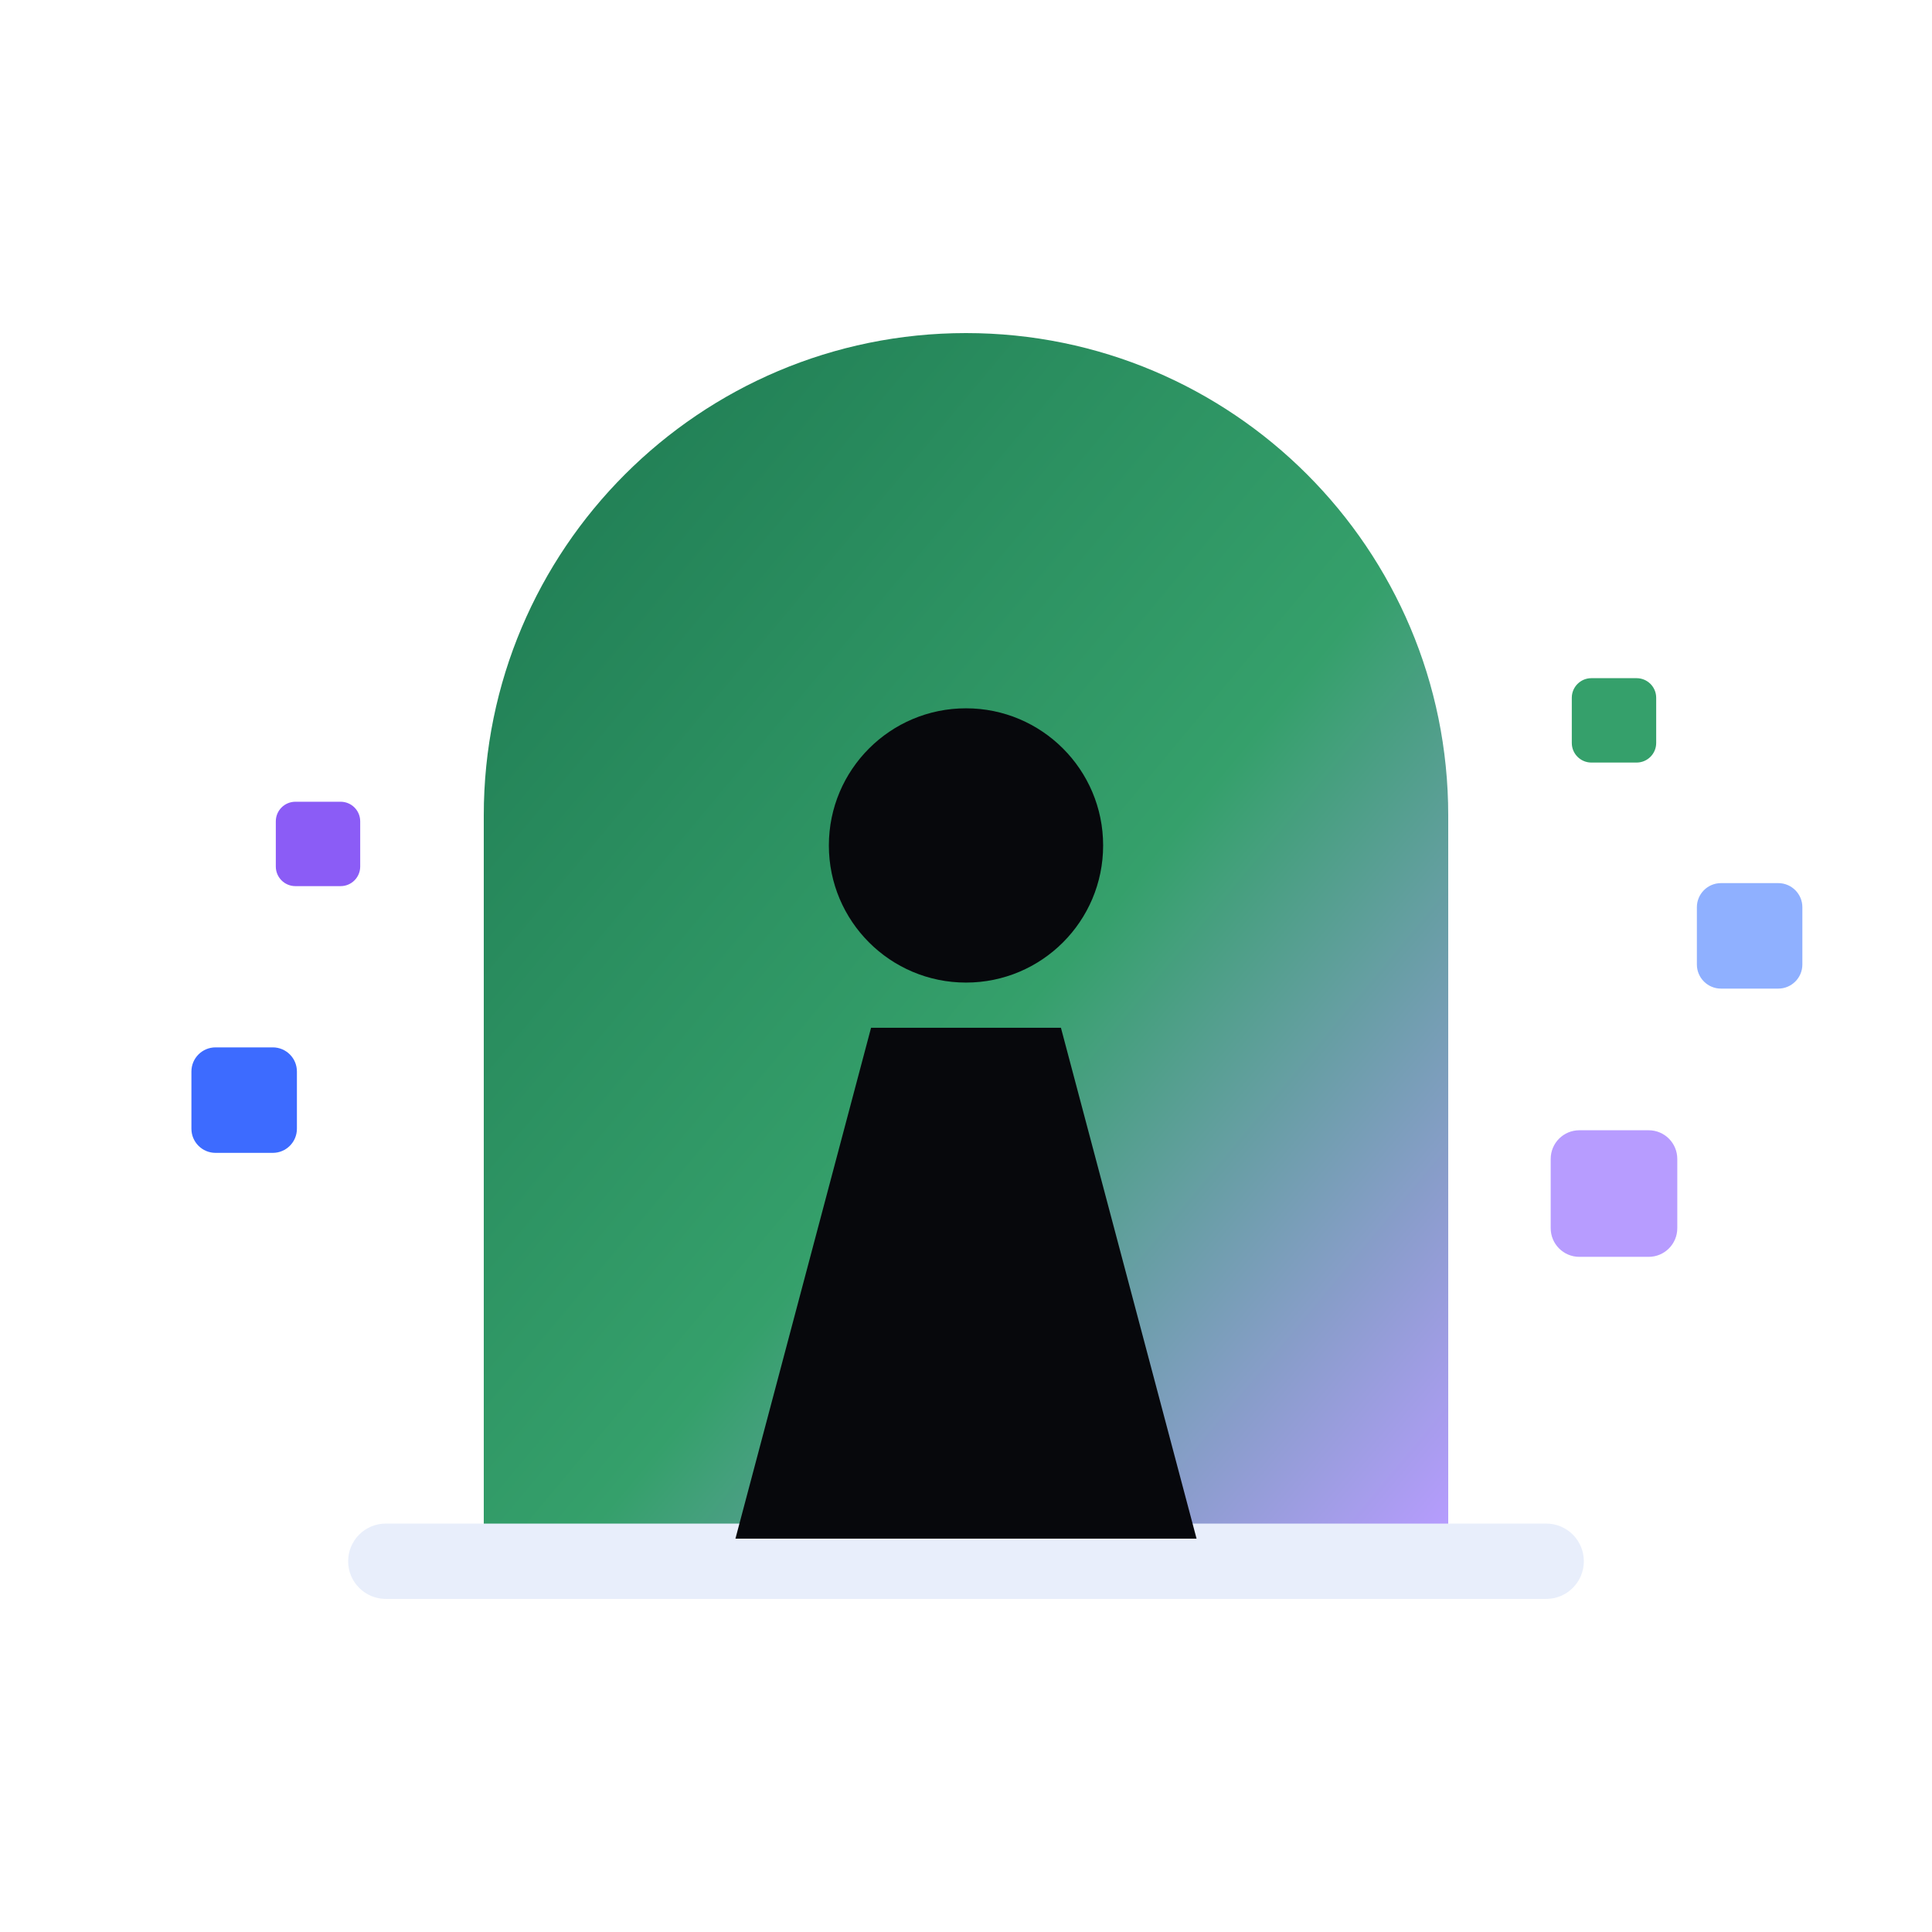
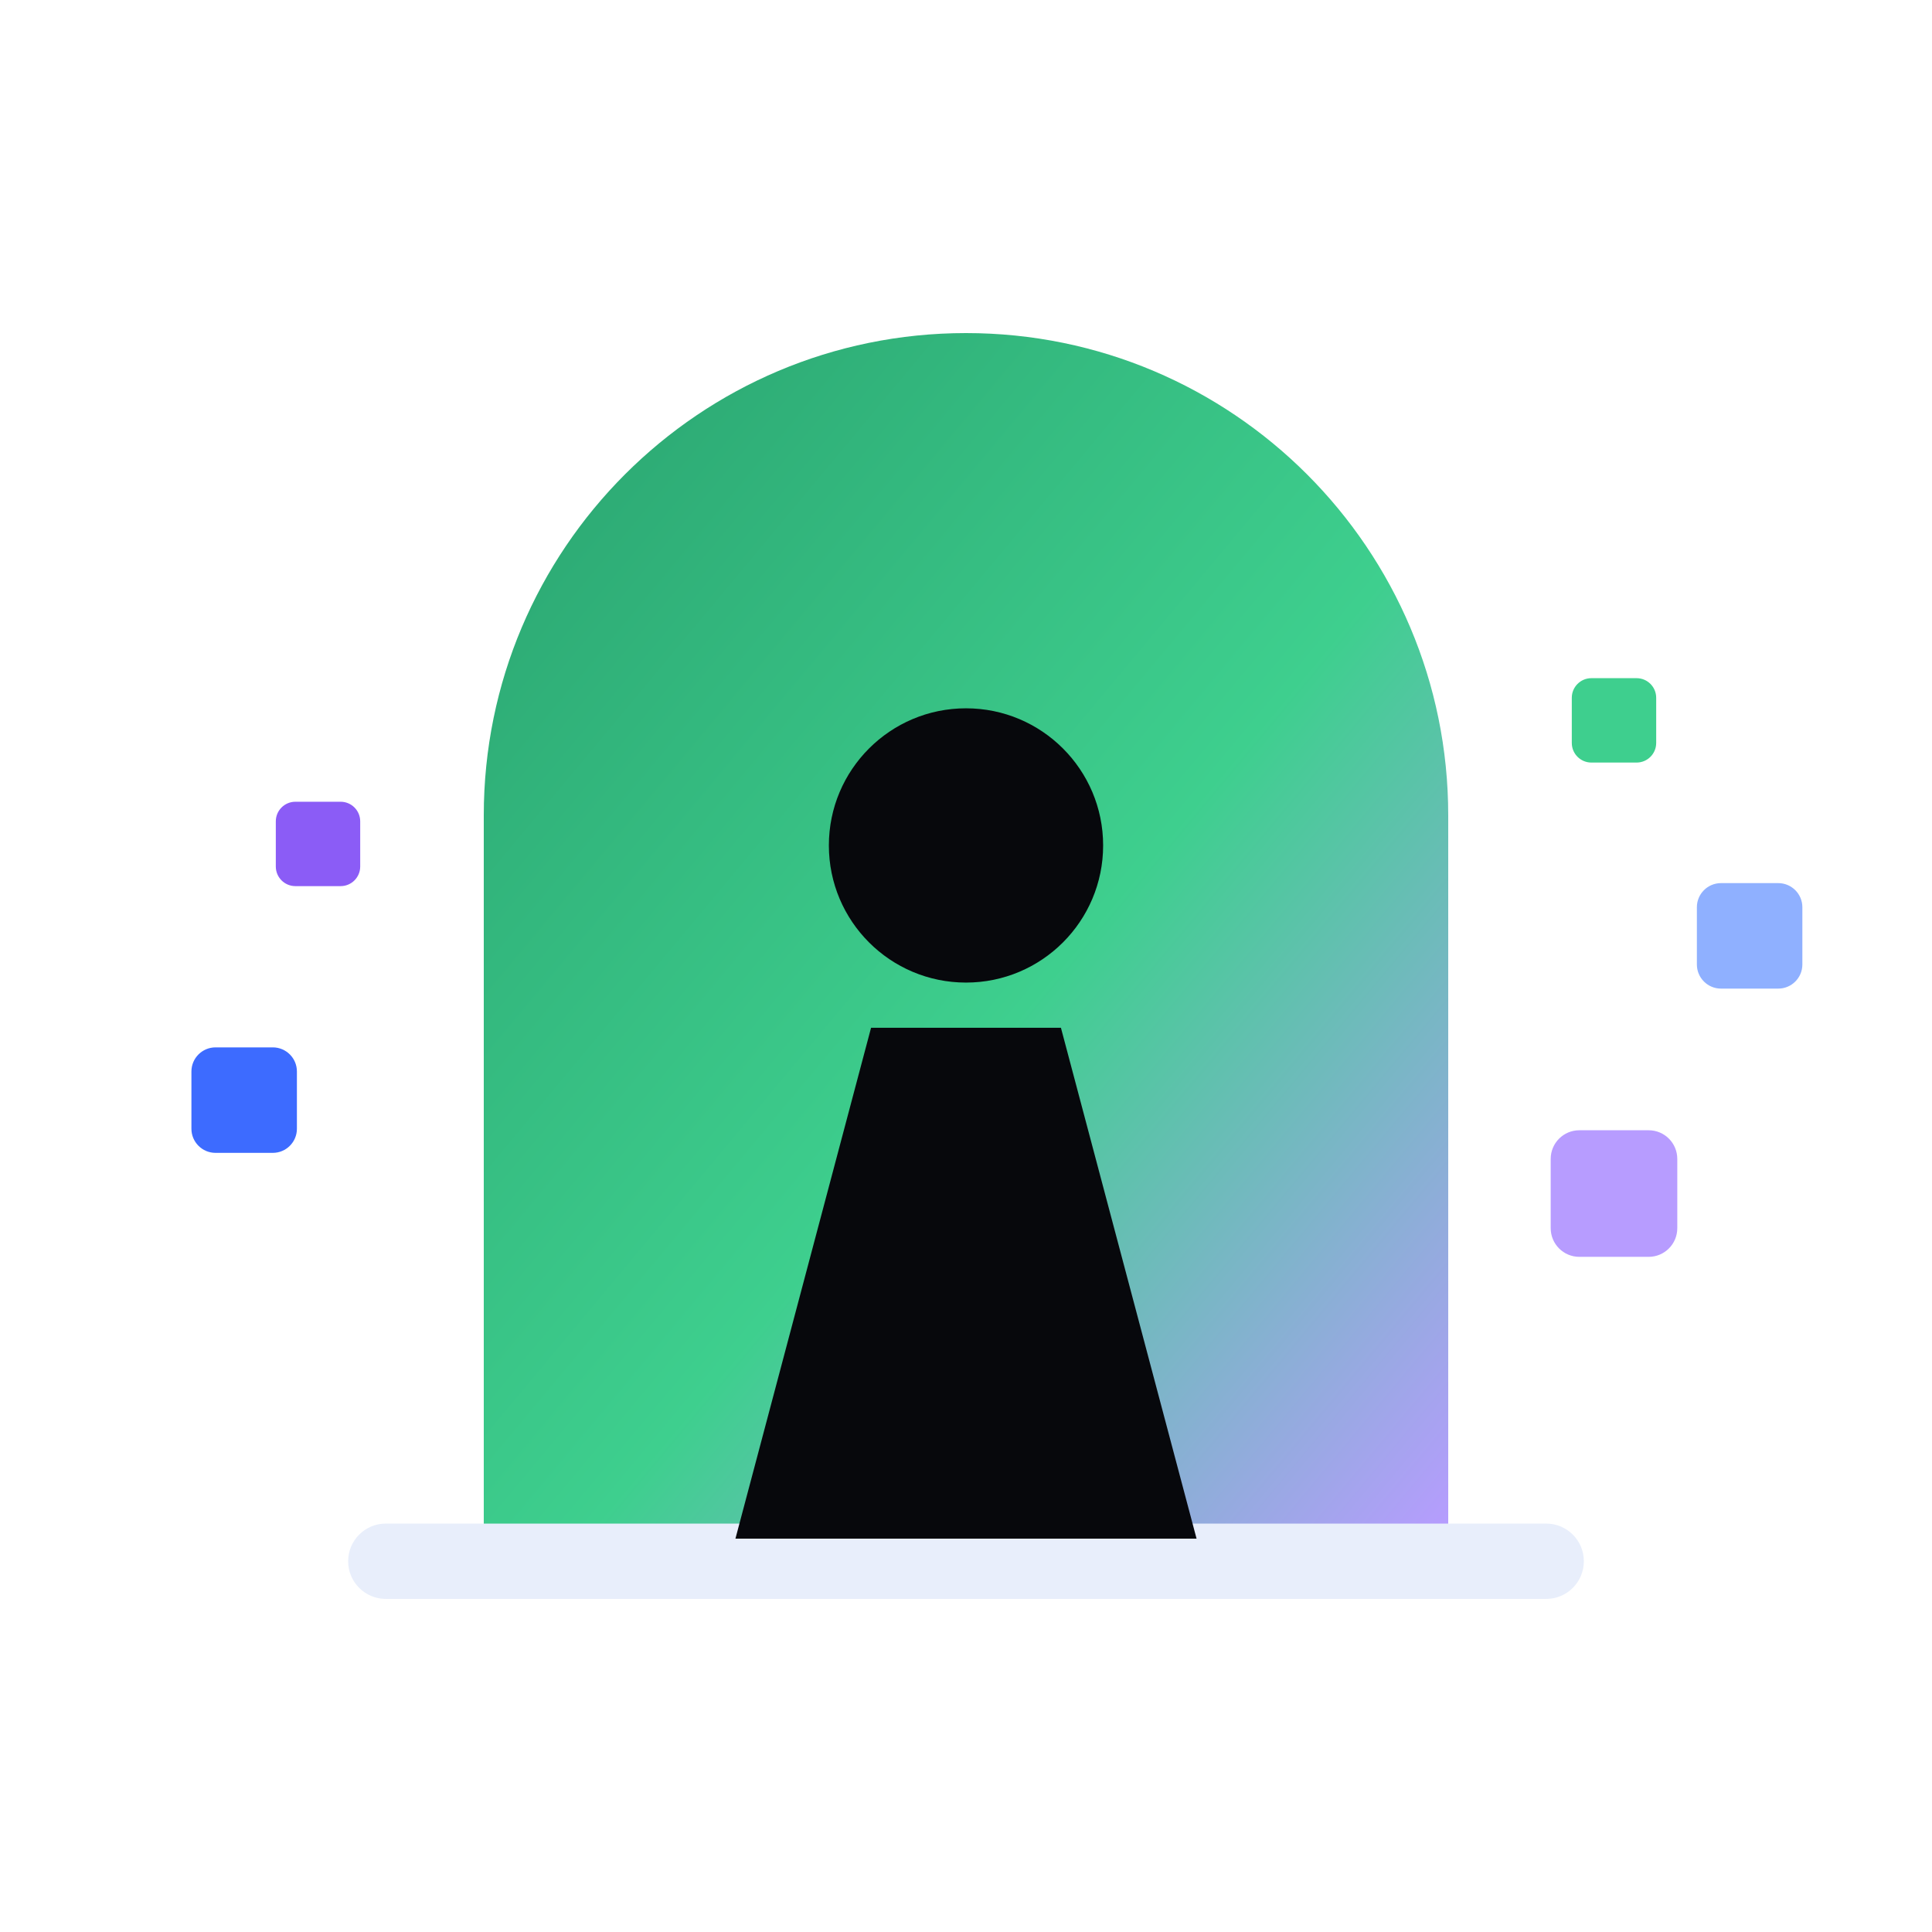
<svg xmlns="http://www.w3.org/2000/svg" viewBox="0 0 100 100" role="img" aria-label="إيلان دول | EILAN DOLL">
  <defs>
    <linearGradient id="arch" x1="0.05" y1="0" x2="1" y2="1">
-       <stop offset="0" stop-color="#1E7A52" />
-       <stop offset="0.55" stop-color="#35A06B" />
+       <stop offset="0" stop-color="#2AA470" />
+       <stop offset="0.55" stop-color="#3ECF8E" />
      <stop offset="1" stop-color="#B79CFF" />
    </linearGradient>
  </defs>
  <g transform="translate(50 50) scale(0.78) translate(-50 -50)">
    <path d="M18 88 V40 A32 32 0 0 1 82 40 V88 Z" fill="url(#arch)" />
    <rect x="9" y="87" width="82" height="5" rx="2.5" fill="#E8EEFB" />
    <circle cx="50" cy="42" r="9.1" fill="#07080C" />
    <polygon points="43.7,54.1 56.3,54.1 65.3,88 34.7,88" fill="#07080C" />
    <rect x="4.2" y="39.1" width="5.6" height="5.6" rx="1.3" fill="#8B5CF6" />
    <rect x="-1.4" y="55.4" width="7" height="7" rx="1.6" fill="#3D6BFF" />
-     <rect x="90.2" y="30.9" width="5.6" height="5.6" rx="1.3" fill="#35A06B" />
+     <rect x="90.2" y="30.9" width="5.6" height="5.6" rx="1.3" fill="#3ECF8E" />
    <rect x="98.5" y="44.5" width="7" height="7" rx="1.6" fill="#8FB0FF" />
    <rect x="88.8" y="60.9" width="8.4" height="8.4" rx="1.9" fill="#B79CFF" />
  </g>
</svg>
